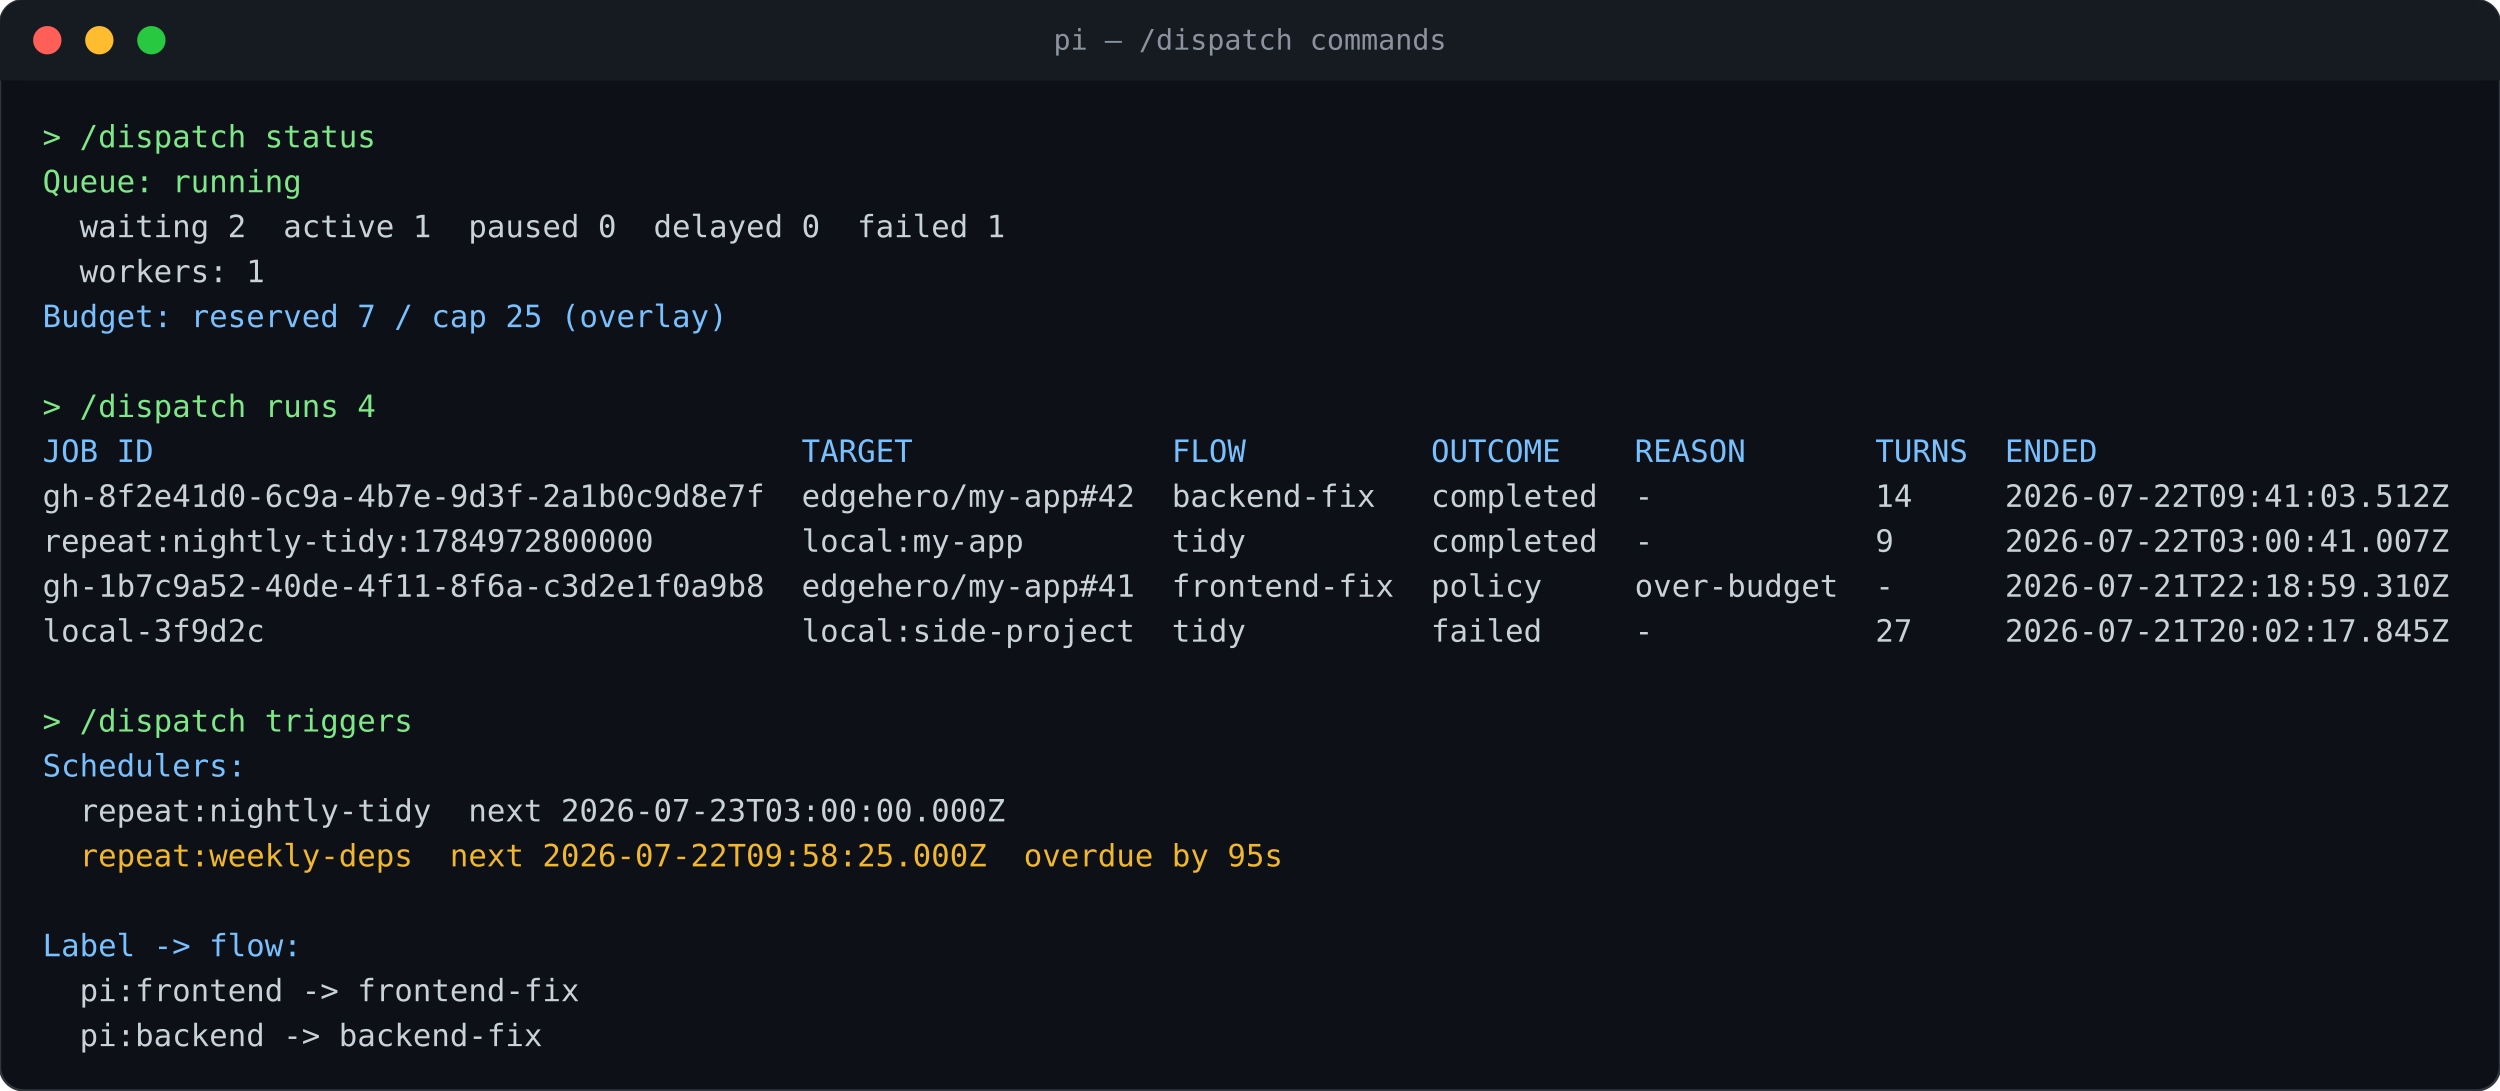
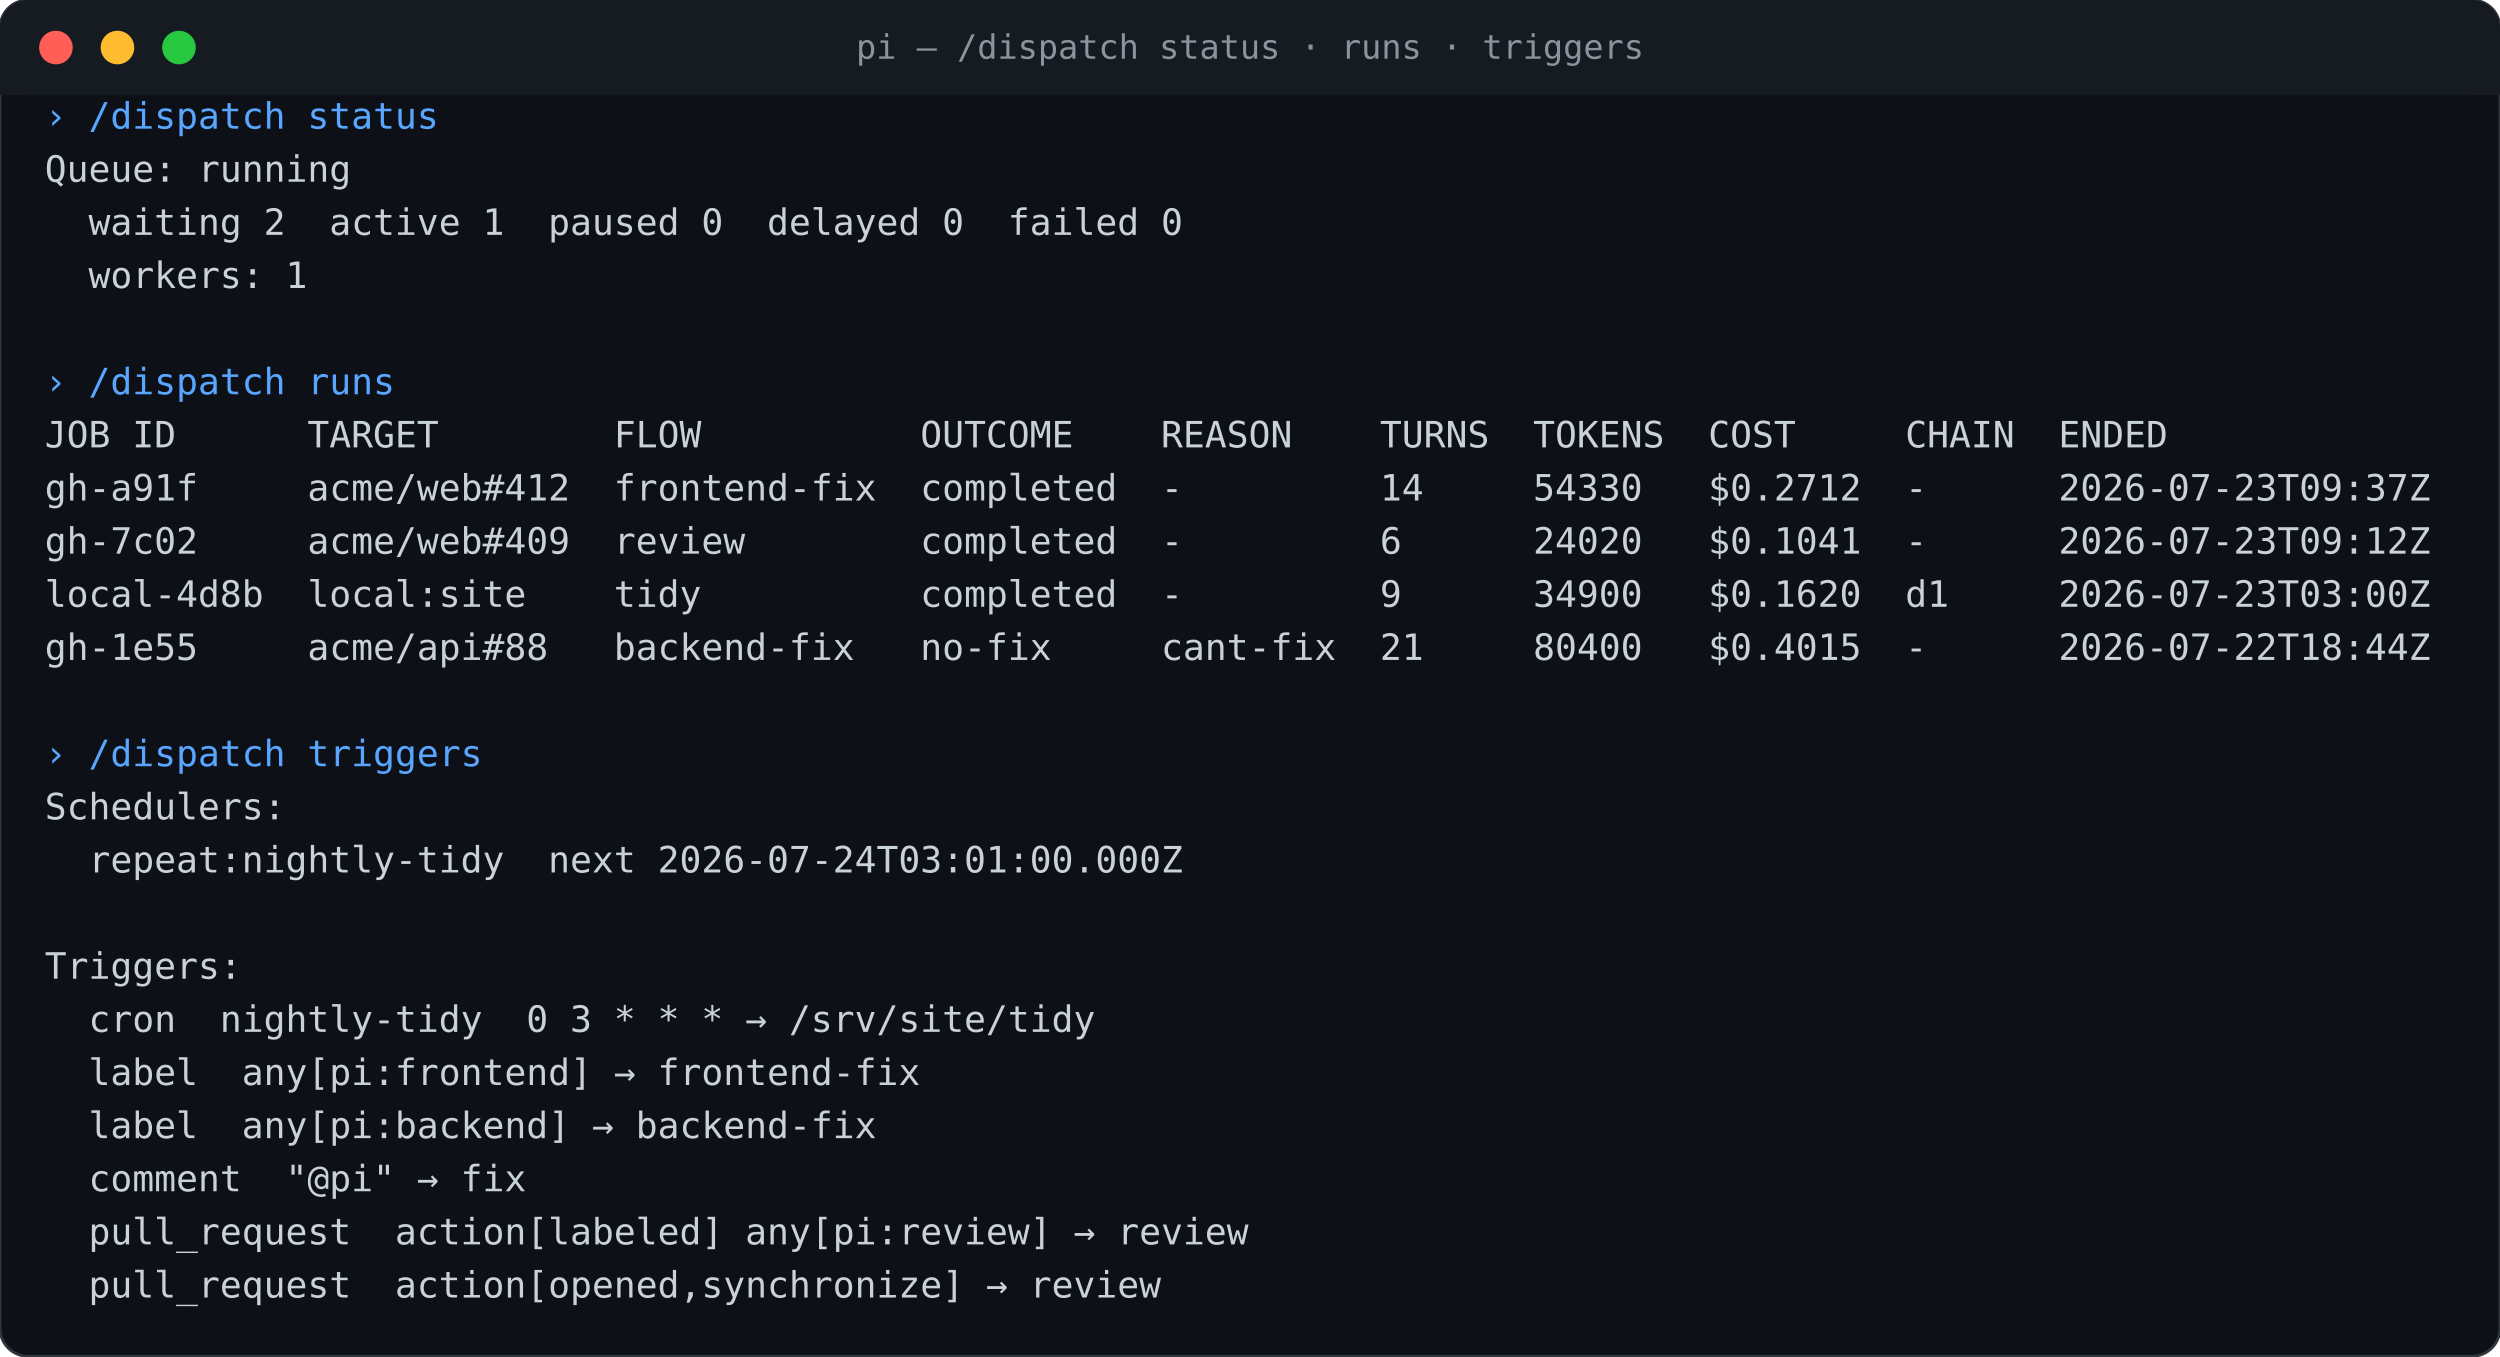
- <svg xmlns="http://www.w3.org/2000/svg" viewBox="0 0 1057 461" width="1057" height="461" role="img" aria-label="pi — /dispatch commands">
-   <rect width="1057" height="461" rx="10" fill="#0d1117" stroke="#30363d" />
-   <rect width="1057" height="34" rx="10" fill="#161b22" />
-   <rect y="24" width="1057" height="10" fill="#161b22" />
+ <svg xmlns="http://www.w3.org/2000/svg" viewBox="0 0 894 485" width="894" height="485" role="img" aria-label="pi — /dispatch status · runs · triggers">
+   <rect width="894" height="485" rx="10" fill="#0d1117" stroke="#30363d" />
+   <rect width="894" height="34" rx="10" fill="#161b22" />
+   <rect y="24" width="894" height="10" fill="#161b22" />
  <circle cx="20" cy="17" r="6" fill="#ff5f57" />
  <circle cx="42" cy="17" r="6" fill="#febc2e" />
  <circle cx="64" cy="17" r="6" fill="#28c840" />
-   <text x="528.5" y="21" text-anchor="middle" fill="#8b949e" font-size="12" font-family="ui-monospace,SFMono-Regular,Menlo,Consolas,monospace">pi — /dispatch commands</text>
-   <g font-size="13" font-family="ui-monospace,SFMono-Regular,Menlo,Consolas,monospace">
-     <text x="18" y="62.3" fill="#7ee787" xml:space="preserve">&gt; /dispatch status</text>
-     <text x="18" y="81.3" fill="#7ee787" xml:space="preserve">Queue: running</text>
-     <text x="18" y="100.3" fill="#c9d1d9" xml:space="preserve">  waiting 2  active 1  paused 0  delayed 0  failed 1</text>
-     <text x="18" y="119.3" fill="#c9d1d9" xml:space="preserve">  workers: 1</text>
-     <text x="18" y="138.3" fill="#79c0ff" xml:space="preserve">Budget: reserved 7 / cap 25 (overlay)</text>
-     <text x="18" y="157.3" fill="#c9d1d9" xml:space="preserve" />
-     <text x="18" y="176.3" fill="#7ee787" xml:space="preserve">&gt; /dispatch runs 4</text>
-     <text x="18" y="195.3" fill="#79c0ff" xml:space="preserve">JOB ID                                   TARGET              FLOW          OUTCOME    REASON       TURNS  ENDED</text>
-     <text x="18" y="214.3" fill="#c9d1d9" xml:space="preserve">gh-8f2e41d0-6c9a-4b7e-9d3f-2a1b0c9d8e7f  edgehero/my-app#42  backend-fix   completed  -            14     2026-07-22T09:41:03.512Z</text>
-     <text x="18" y="233.3" fill="#c9d1d9" xml:space="preserve">repeat:nightly-tidy:1784972800000        local:my-app        tidy          completed  -            9      2026-07-22T03:00:41.007Z</text>
-     <text x="18" y="252.3" fill="#c9d1d9" xml:space="preserve">gh-1b7c9a52-40de-4f11-8f6a-c3d2e1f0a9b8  edgehero/my-app#41  frontend-fix  policy     over-budget  -      2026-07-21T22:18:59.310Z</text>
-     <text x="18" y="271.3" fill="#c9d1d9" xml:space="preserve">local-3f9d2c                             local:side-project  tidy          failed     -            27     2026-07-21T20:02:17.845Z</text>
-     <text x="18" y="290.3" fill="#c9d1d9" xml:space="preserve" />
-     <text x="18" y="309.3" fill="#7ee787" xml:space="preserve">&gt; /dispatch triggers</text>
-     <text x="18" y="328.3" fill="#79c0ff" xml:space="preserve">Schedulers:</text>
-     <text x="18" y="347.3" fill="#c9d1d9" xml:space="preserve">  repeat:nightly-tidy  next 2026-07-23T03:00:00.000Z</text>
-     <text x="18" y="366.3" fill="#f0b72f" xml:space="preserve">  repeat:weekly-deps  next 2026-07-22T09:58:25.000Z  overdue by 95s</text>
-     <text x="18" y="385.3" fill="#c9d1d9" xml:space="preserve" />
-     <text x="18" y="404.3" fill="#79c0ff" xml:space="preserve">Label -&gt; flow:</text>
-     <text x="18" y="423.3" fill="#c9d1d9" xml:space="preserve">  pi:frontend -&gt; frontend-fix</text>
-     <text x="18" y="442.3" fill="#c9d1d9" xml:space="preserve">  pi:backend -&gt; backend-fix</text>
-   </g>
+   <text x="447" y="21" text-anchor="middle" fill="#8b949e" font-size="12" font-family="ui-monospace,SFMono-Regular,Menlo,Consolas,monospace">pi — /dispatch status · runs · triggers</text>
+   <text x="16" y="46" xml:space="preserve" fill="#58a6ff" font-size="13" font-family="ui-monospace,SFMono-Regular,Menlo,Consolas,monospace">› /dispatch status</text>
+   <text x="16" y="65" xml:space="preserve" fill="#c9d1d9" font-size="13" font-family="ui-monospace,SFMono-Regular,Menlo,Consolas,monospace">Queue: running</text>
+   <text x="16" y="84" xml:space="preserve" fill="#c9d1d9" font-size="13" font-family="ui-monospace,SFMono-Regular,Menlo,Consolas,monospace">  waiting 2  active 1  paused 0  delayed 0  failed 0</text>
+   <text x="16" y="103" xml:space="preserve" fill="#c9d1d9" font-size="13" font-family="ui-monospace,SFMono-Regular,Menlo,Consolas,monospace">  workers: 1</text>
+   <text x="16" y="122" xml:space="preserve" fill="#c9d1d9" font-size="13" font-family="ui-monospace,SFMono-Regular,Menlo,Consolas,monospace" />
+   <text x="16" y="141" xml:space="preserve" fill="#58a6ff" font-size="13" font-family="ui-monospace,SFMono-Regular,Menlo,Consolas,monospace">› /dispatch runs</text>
+   <text x="16" y="160" xml:space="preserve" fill="#c9d1d9" font-size="13" font-family="ui-monospace,SFMono-Regular,Menlo,Consolas,monospace">JOB ID      TARGET        FLOW          OUTCOME    REASON    TURNS  TOKENS  COST     CHAIN  ENDED</text>
+   <text x="16" y="179" xml:space="preserve" fill="#c9d1d9" font-size="13" font-family="ui-monospace,SFMono-Regular,Menlo,Consolas,monospace">gh-a91f     acme/web#412  frontend-fix  completed  -         14     54330   $0.2712  -      2026-07-23T09:37Z</text>
+   <text x="16" y="198" xml:space="preserve" fill="#c9d1d9" font-size="13" font-family="ui-monospace,SFMono-Regular,Menlo,Consolas,monospace">gh-7c02     acme/web#409  review        completed  -         6      24020   $0.1041  -      2026-07-23T09:12Z</text>
+   <text x="16" y="217" xml:space="preserve" fill="#c9d1d9" font-size="13" font-family="ui-monospace,SFMono-Regular,Menlo,Consolas,monospace">local-4d8b  local:site    tidy          completed  -         9      34900   $0.1620  d1     2026-07-23T03:00Z</text>
+   <text x="16" y="236" xml:space="preserve" fill="#c9d1d9" font-size="13" font-family="ui-monospace,SFMono-Regular,Menlo,Consolas,monospace">gh-1e55     acme/api#88   backend-fix   no-fix     cant-fix  21     80400   $0.4015  -      2026-07-22T18:44Z</text>
+   <text x="16" y="255" xml:space="preserve" fill="#c9d1d9" font-size="13" font-family="ui-monospace,SFMono-Regular,Menlo,Consolas,monospace" />
+   <text x="16" y="274" xml:space="preserve" fill="#58a6ff" font-size="13" font-family="ui-monospace,SFMono-Regular,Menlo,Consolas,monospace">› /dispatch triggers</text>
+   <text x="16" y="293" xml:space="preserve" fill="#c9d1d9" font-size="13" font-family="ui-monospace,SFMono-Regular,Menlo,Consolas,monospace">Schedulers:</text>
+   <text x="16" y="312" xml:space="preserve" fill="#c9d1d9" font-size="13" font-family="ui-monospace,SFMono-Regular,Menlo,Consolas,monospace">  repeat:nightly-tidy  next 2026-07-24T03:01:00.000Z</text>
+   <text x="16" y="331" xml:space="preserve" fill="#c9d1d9" font-size="13" font-family="ui-monospace,SFMono-Regular,Menlo,Consolas,monospace" />
+   <text x="16" y="350" xml:space="preserve" fill="#c9d1d9" font-size="13" font-family="ui-monospace,SFMono-Regular,Menlo,Consolas,monospace">Triggers:</text>
+   <text x="16" y="369" xml:space="preserve" fill="#c9d1d9" font-size="13" font-family="ui-monospace,SFMono-Regular,Menlo,Consolas,monospace">  cron  nightly-tidy  0 3 * * * → /srv/site/tidy</text>
+   <text x="16" y="388" xml:space="preserve" fill="#c9d1d9" font-size="13" font-family="ui-monospace,SFMono-Regular,Menlo,Consolas,monospace">  label  any[pi:frontend] → frontend-fix</text>
+   <text x="16" y="407" xml:space="preserve" fill="#c9d1d9" font-size="13" font-family="ui-monospace,SFMono-Regular,Menlo,Consolas,monospace">  label  any[pi:backend] → backend-fix</text>
+   <text x="16" y="426" xml:space="preserve" fill="#c9d1d9" font-size="13" font-family="ui-monospace,SFMono-Regular,Menlo,Consolas,monospace">  comment  "@pi" → fix</text>
+   <text x="16" y="445" xml:space="preserve" fill="#c9d1d9" font-size="13" font-family="ui-monospace,SFMono-Regular,Menlo,Consolas,monospace">  pull_request  action[labeled] any[pi:review] → review</text>
+   <text x="16" y="464" xml:space="preserve" fill="#c9d1d9" font-size="13" font-family="ui-monospace,SFMono-Regular,Menlo,Consolas,monospace">  pull_request  action[opened,synchronize] → review</text>
</svg>
